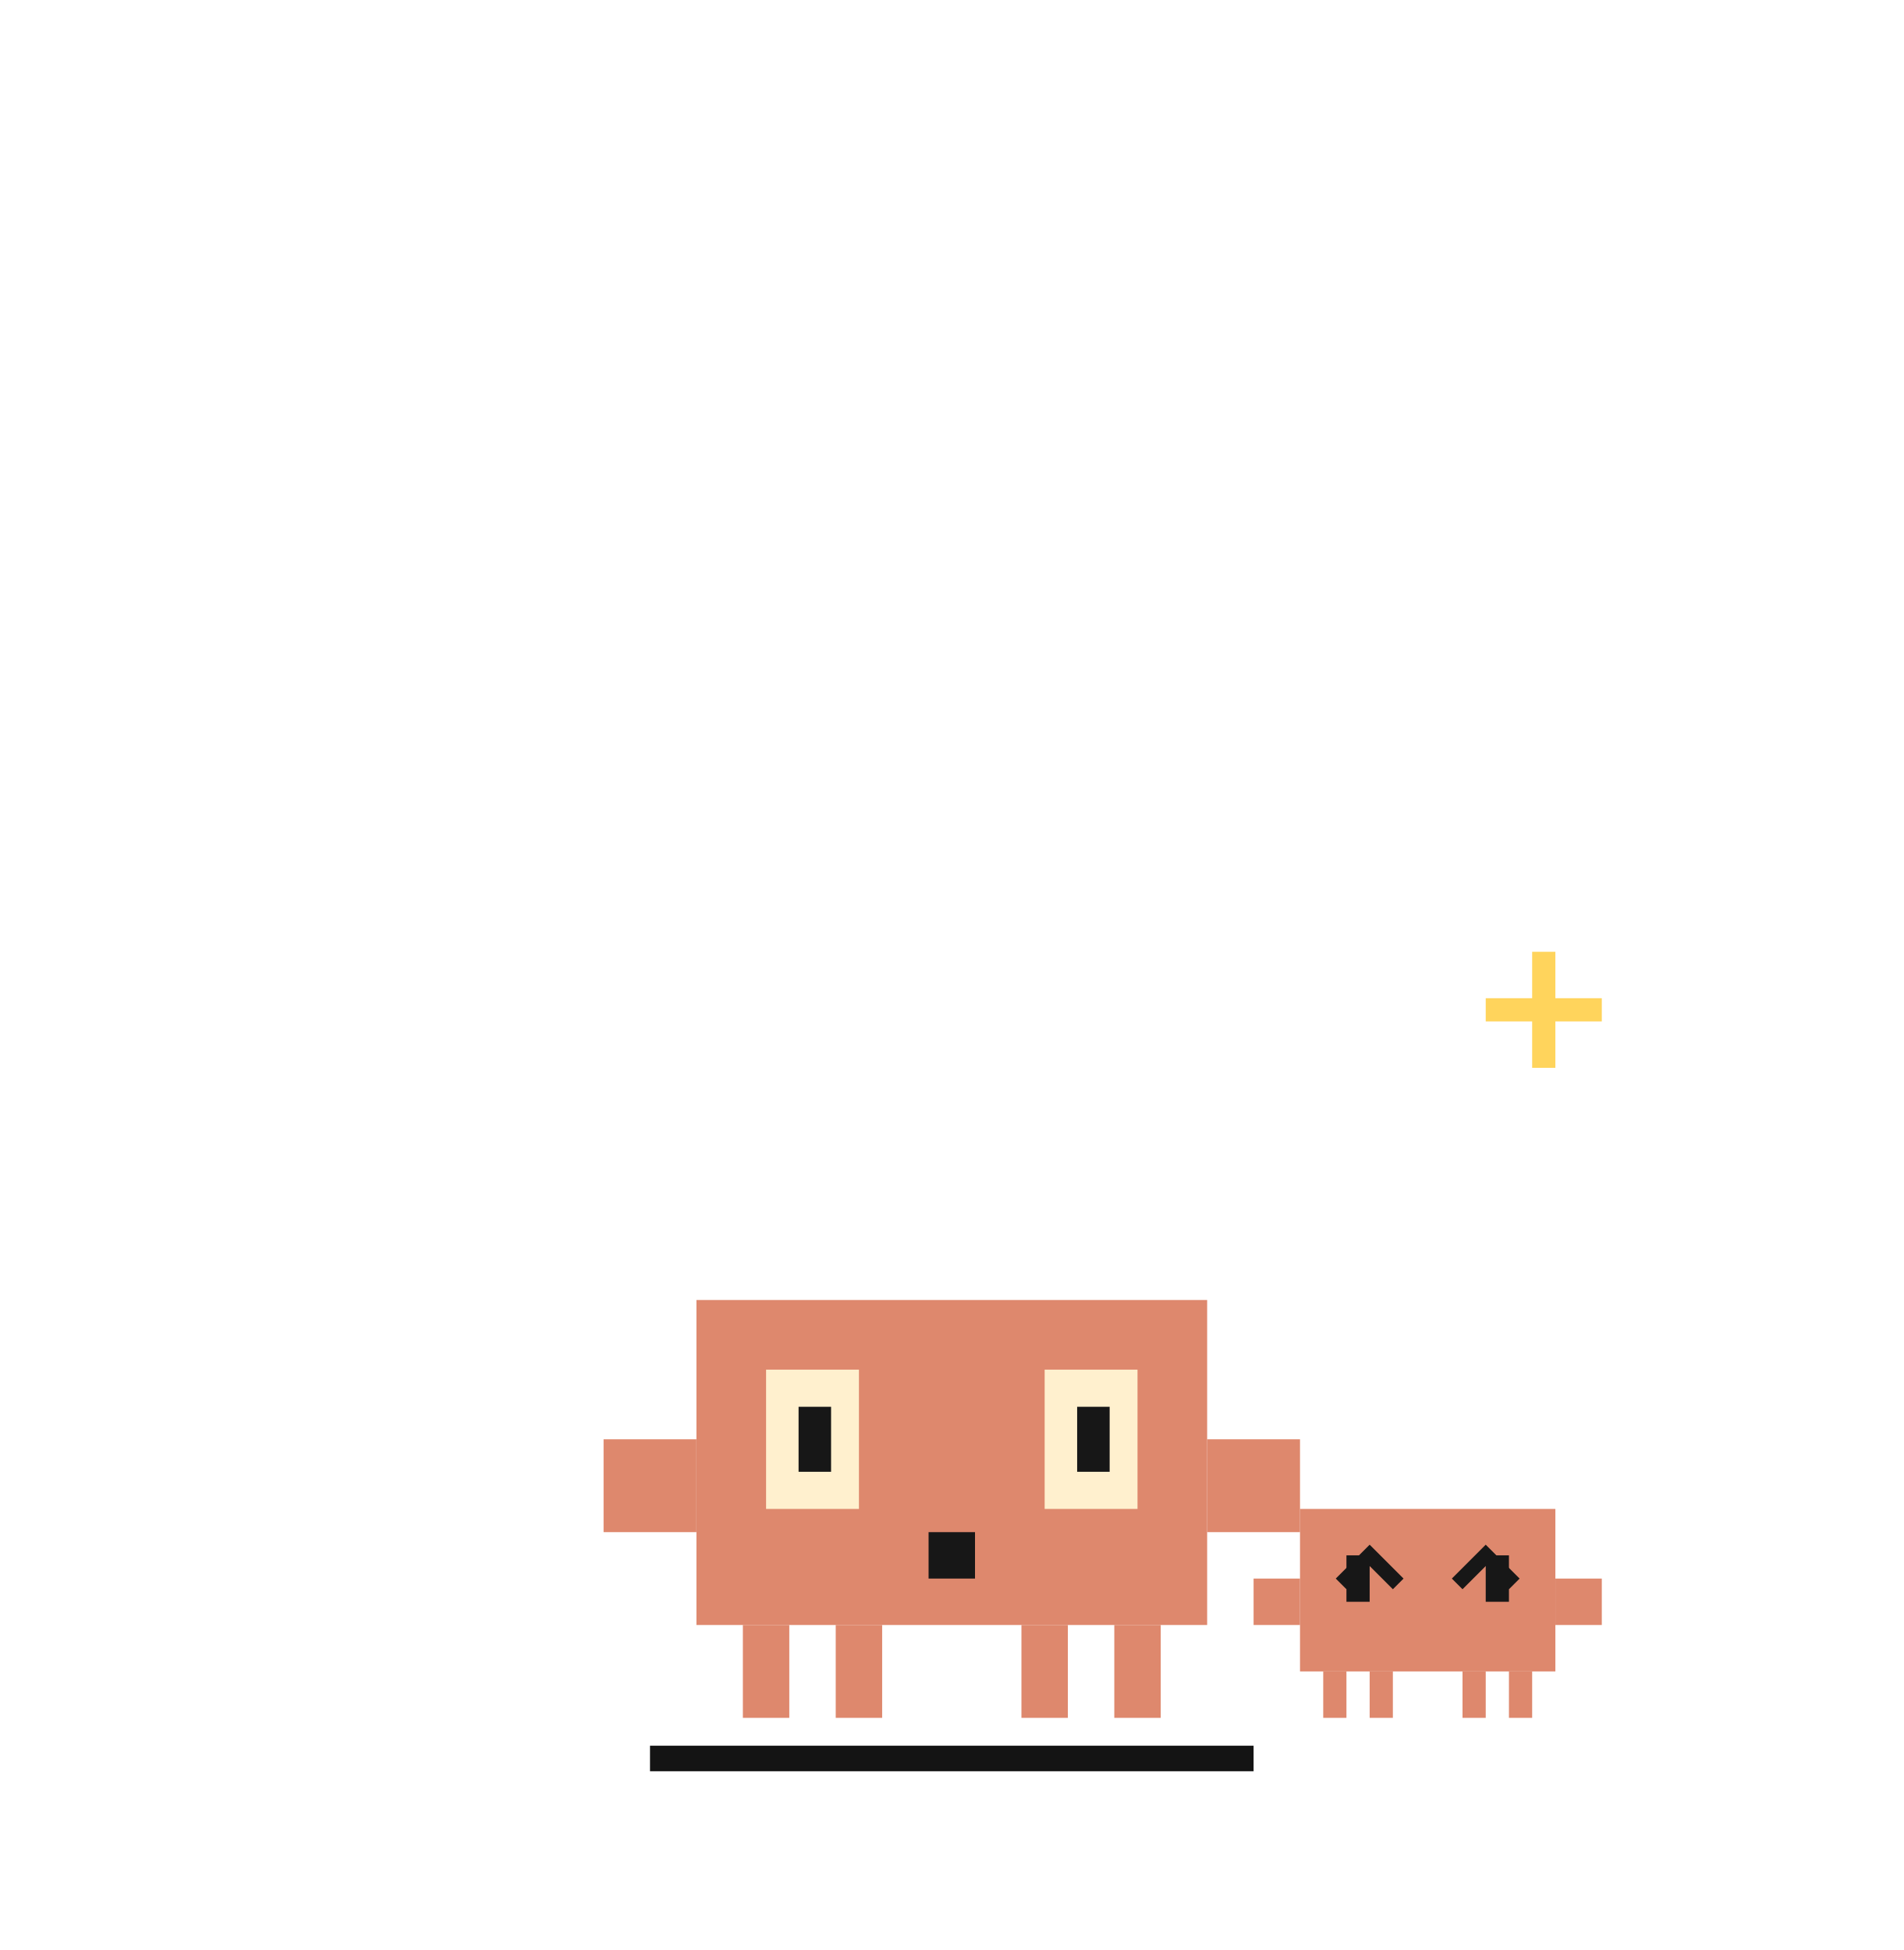
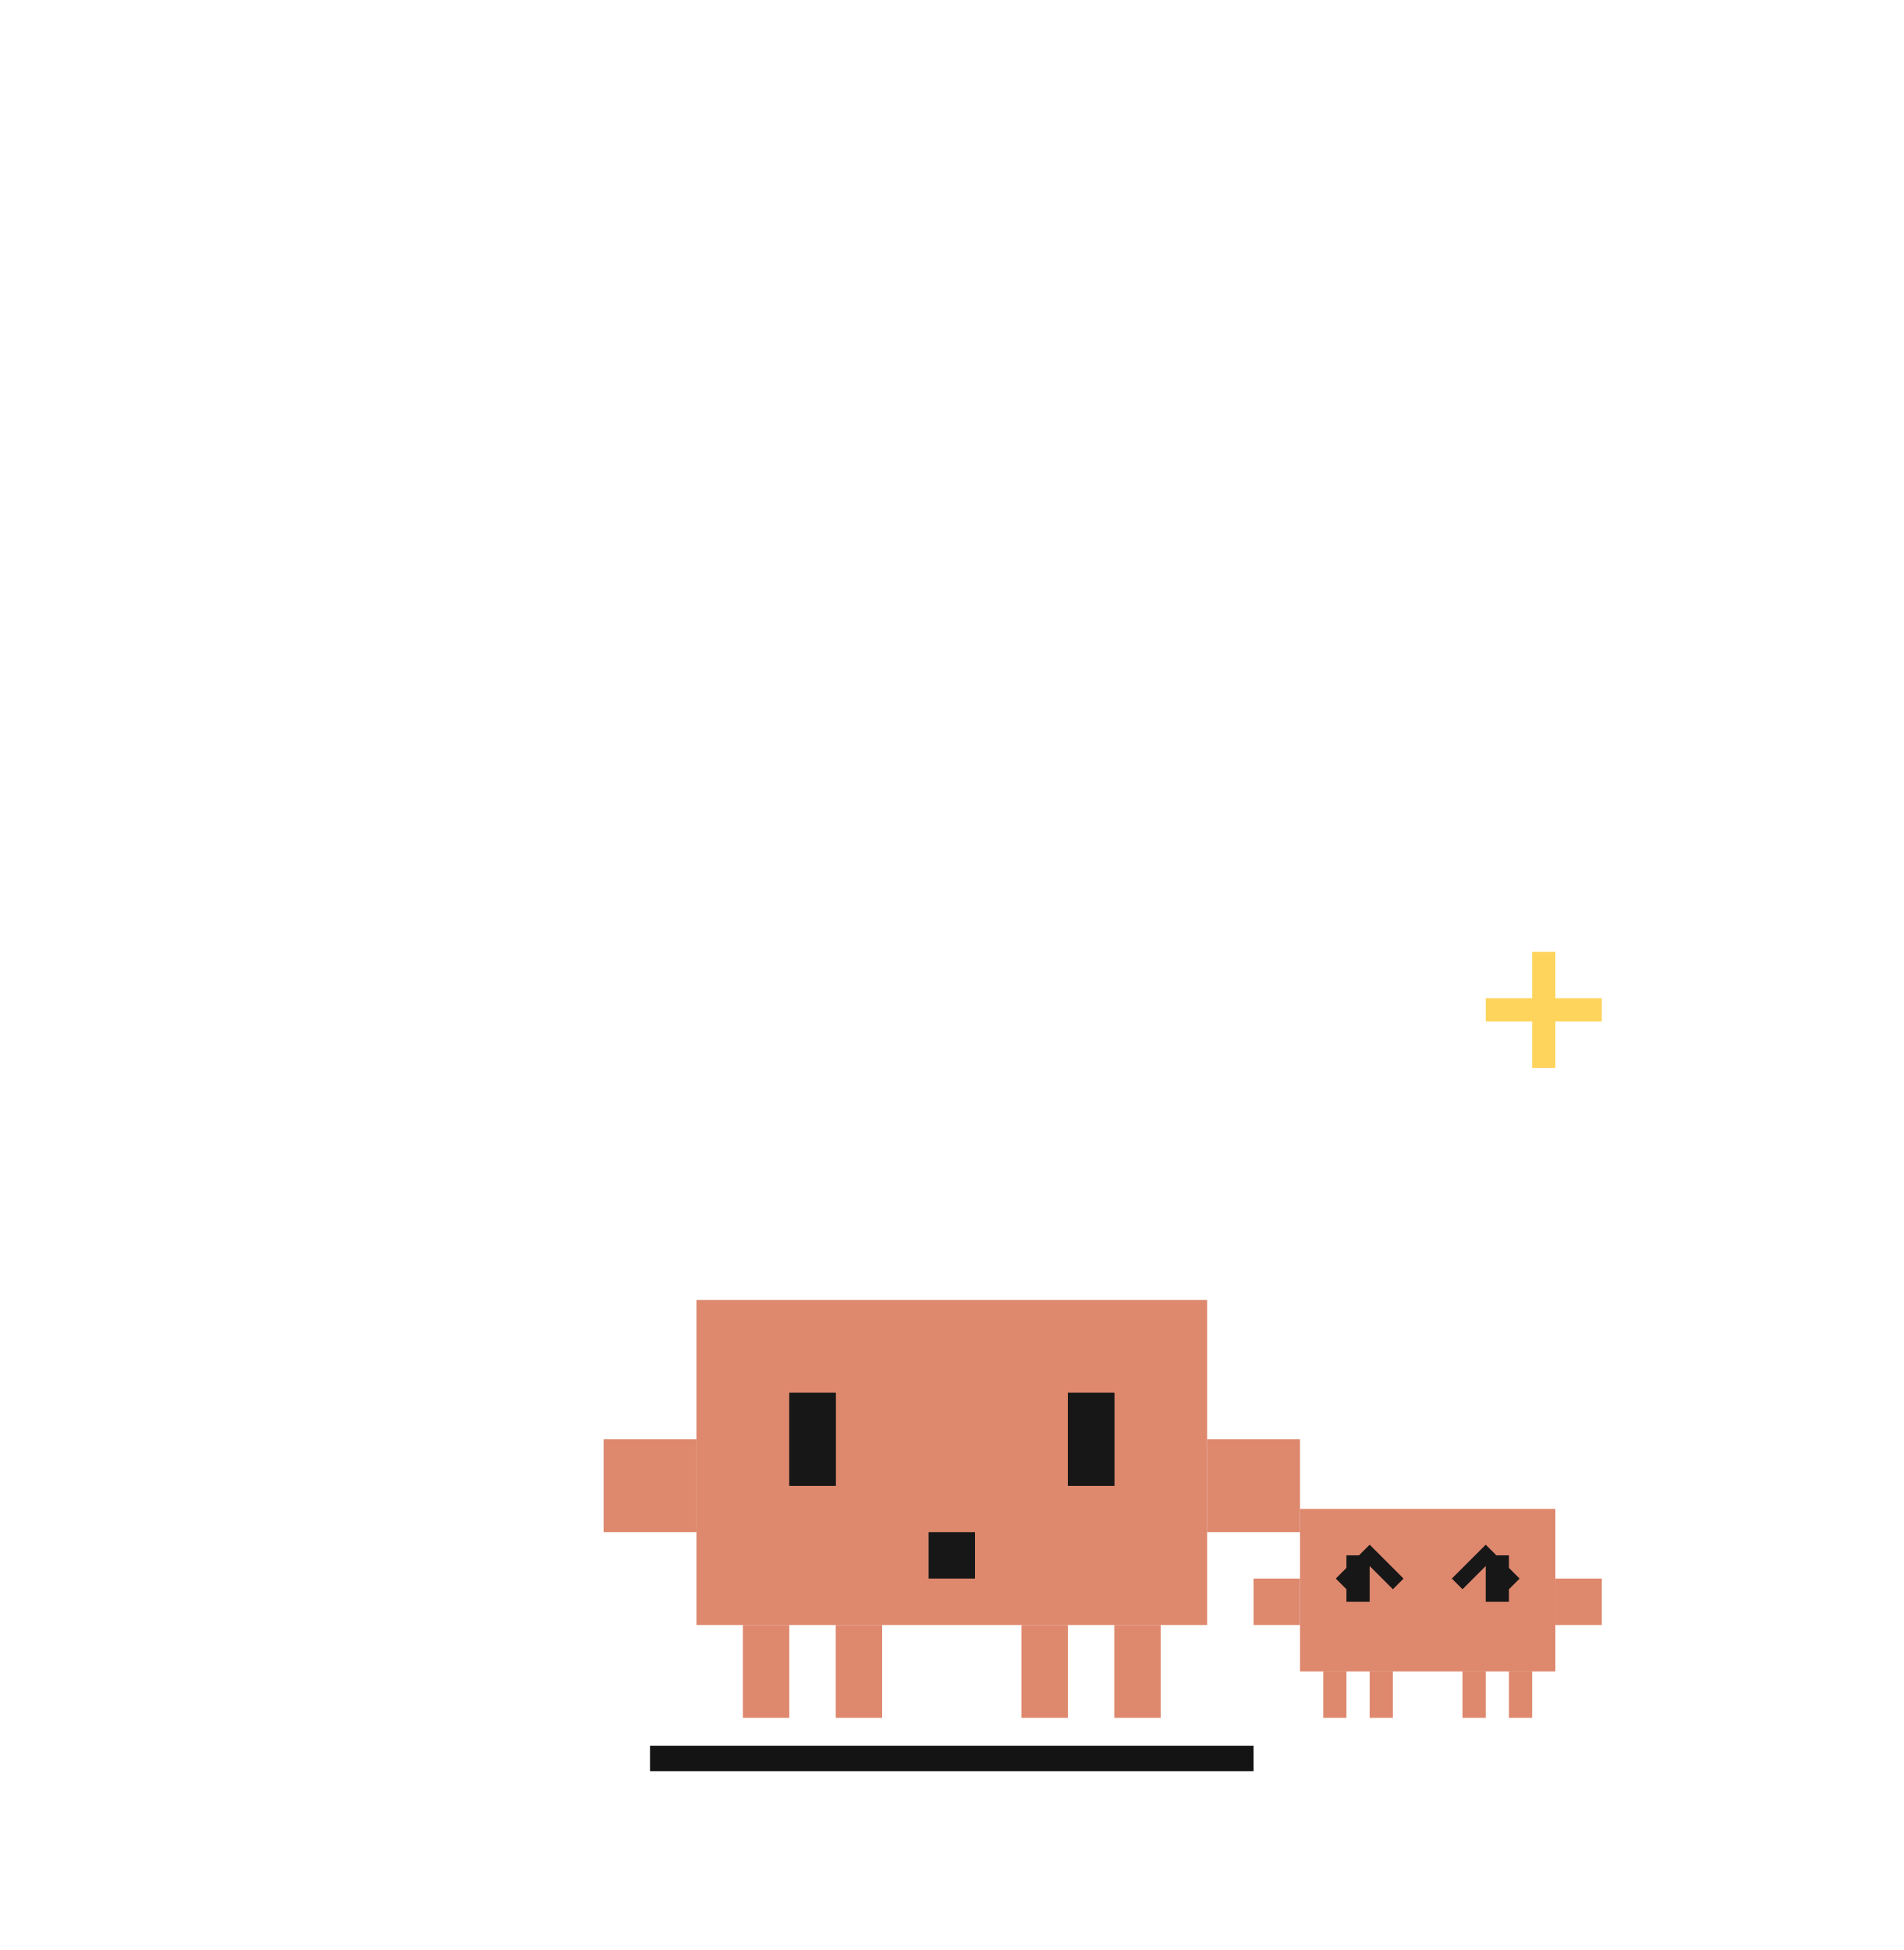
<svg xmlns="http://www.w3.org/2000/svg" viewBox="-13 -22 41 42" role="img" aria-labelledby="pt8-title pt8-desc" data-duration="8" data-playtime="pt8">
  <style>.pt8-1{transform-origin:7.5px 9px;animation:pt8-1 8s ease-in-out infinite}
@keyframes pt8-1{0%{transform:translate(0px,0px) rotate(0deg) scale(1,1);}12%{transform:translate(0px,0px) rotate(0deg) scale(1,1);}13%{transform:translate(0px,0px) rotate(0deg) scale(1,0.1);}14%{transform:translate(0px,0px) rotate(0deg) scale(1,1);}72%{transform:translate(0px,0px) rotate(0deg) scale(1,1);}73%{transform:translate(0.5px,0px) rotate(0deg) scale(1,1);}85%{transform:translate(0px,0px) rotate(0deg) scale(1,1);}100%{transform:translate(0px,0px) rotate(0deg) scale(1,1);}}
.pt8-2{transform-origin:0px 0px;animation:pt8-2 8s ease-in-out infinite}
@keyframes pt8-2{0%{opacity:1;}58.9%{opacity:1;}59%{opacity:0;}70%{opacity:0;}70.1%{opacity:1;}100%{opacity:1;}}
.pt8-3{transform-origin:0px 0px;animation:pt8-3 8s linear infinite}
@keyframes pt8-3{0%{opacity:0;}58.9%{opacity:0;}59%{opacity:1;}70%{opacity:1;}70.1%{opacity:0;}100%{opacity:0;}}
.pt8-4{transform-origin:2px 10px;animation:pt8-4 8s ease-in-out infinite}
@keyframes pt8-4{0%{transform:translate(0px,0px) rotate(0deg) scale(1,1);}100%{transform:translate(0px,0px) rotate(0deg) scale(1,1);}}
.pt8-5{transform-origin:13px 10px;animation:pt8-5 8s ease-in-out infinite}
@keyframes pt8-5{0%{transform:translate(0px,0px) rotate(0deg) scale(1,1);}15%{transform:translate(0px,0px) rotate(-70deg) scale(1,1);}24%{transform:translate(0px,0px) rotate(0deg) scale(1,1);}36%{transform:translate(0px,0px) rotate(-70deg) scale(1,1);}44%{transform:translate(0px,0px) rotate(0deg) scale(1,1);}100%{transform:translate(0px,0px) rotate(0deg) scale(1,1);}}
.pt8-6{transform-origin:7.5px 15px;animation:pt8-6 8s ease-in-out infinite}
@keyframes pt8-6{0%{transform:translate(-3px,0px) rotate(0deg) scale(1,1);}66%{transform:translate(-3px,0px) rotate(0deg) scale(1,1);}75%{transform:translate(-3px,-2px) rotate(0deg) scale(1,1);}81%{transform:translate(-3px,0px) rotate(0deg) scale(1,1);}100%{transform:translate(-3px,0px) rotate(0deg) scale(1,1);}}
.pt8-7{transform-origin:7.5px 9px;animation:pt8-7 8s ease-in-out infinite}
@keyframes pt8-7{0%{transform:translate(0px,0px) rotate(0deg) scale(1,1);}12%{transform:translate(0px,0px) rotate(0deg) scale(1,1);}13%{transform:translate(0px,0px) rotate(0deg) scale(1,0.1);}14%{transform:translate(0px,0px) rotate(0deg) scale(1,1);}72%{transform:translate(0px,0px) rotate(0deg) scale(1,1);}73%{transform:translate(0.5px,0px) rotate(0deg) scale(1,1);}85%{transform:translate(0px,0px) rotate(0deg) scale(1,1);}100%{transform:translate(0px,0px) rotate(0deg) scale(1,1);}}
.pt8-8{transform-origin:0px 0px;animation:pt8-8 8s ease-in-out infinite}
@keyframes pt8-8{0%{opacity:1;}61.9%{opacity:1;}62%{opacity:0;}88%{opacity:0;}88.1%{opacity:1;}100%{opacity:1;}}
.pt8-9{transform-origin:0px 0px;animation:pt8-9 8s linear infinite}
@keyframes pt8-9{0%{opacity:0;}61.9%{opacity:0;}62%{opacity:1;}88%{opacity:1;}88.1%{opacity:0;}100%{opacity:0;}}
.pt8-10{transform-origin:2px 10px;animation:pt8-10 8s ease-in-out infinite}
@keyframes pt8-10{0%{transform:translate(0px,0px) rotate(0deg) scale(1,1);}25%{transform:translate(0px,0px) rotate(70deg) scale(1,1);}32%{transform:translate(0px,0px) rotate(0deg) scale(1,1);}46%{transform:translate(0px,0px) rotate(70deg) scale(1,1);}53%{transform:translate(0px,0px) rotate(0deg) scale(1,1);}100%{transform:translate(0px,0px) rotate(0deg) scale(1,1);}}
.pt8-11{transform-origin:13px 10px;animation:pt8-11 8s ease-in-out infinite}
@keyframes pt8-11{0%{transform:translate(0px,0px) rotate(0deg) scale(1,1);}100%{transform:translate(0px,0px) rotate(0deg) scale(1,1);}}
.pt8-12{transform-origin:7.5px 15px;animation:pt8-12 8s ease-in-out infinite}
@keyframes pt8-12{0%{transform:translate(0px,0px) rotate(0deg) scale(1,1);}58%{transform:translate(0px,0px) rotate(0deg) scale(1,1);}65%{transform:translate(0px,-7px) rotate(0deg) scale(1,1);}72%{transform:translate(0px,0px) rotate(0deg) scale(1,1);}100%{transform:translate(0px,0px) rotate(0deg) scale(1,1);}}
.pt8-13{transform-origin:17.5px 15px;animation:pt8-13 8s ease-in-out infinite}
@keyframes pt8-13{0%{transform:translate(0px,0px) rotate(0deg) scale(0,0);}7%{transform:translate(0px,0px) rotate(0deg) scale(0,0);}12%{transform:translate(0px,0px) rotate(0deg) scale(1,1);}88%{transform:translate(0px,0px) rotate(0deg) scale(1,1);}93%{transform:translate(0px,0px) rotate(0deg) scale(0,0);}100%{transform:translate(0px,0px) rotate(0deg) scale(0,0);}}
.pt8-14{transform-origin:0px 0px;animation:pt8-14 8s linear infinite}
@keyframes pt8-14{0%{opacity:0;}6.9%{opacity:0;}7%{opacity:1;}93%{opacity:1;}93.1%{opacity:0;}100%{opacity:0;}}
.pt8-15{transform-origin:0px 0px;animation:pt8-15 8s linear infinite}
@keyframes pt8-15{0%{opacity:0;}63.9%{opacity:0;}64%{opacity:1;}72%{opacity:1;}72.1%{opacity:0;}100%{opacity:0;}}
@media(prefers-reduced-motion:reduce){svg[data-playtime="pt8"] g{animation-play-state:paused!important;animation-delay:-5.2s!important}}</style>
  <rect x="1" y="15.6" width="13" height="0.55" fill="#141414" />
  <g class="pt8-6">
    <g fill="#DE886D">
      <rect x="2" y="6" width="11" height="7" />
      <rect x="3" y="13" width="1" height="2" />
      <rect x="5" y="13" width="1" height="2" />
      <rect x="9" y="13" width="1" height="2" />
      <rect x="11" y="13" width="1" height="2" />
      <g class="pt8-4">
        <rect x="0" y="9" width="2" height="2" />
      </g>
      <g class="pt8-5">
        <rect x="13" y="9" width="2" height="2" />
      </g>
    </g>
    <g class="pt8-2">
      <g class="pt8-1">
        <g fill="#171717">
          <rect x="4" y="8" width="1" height="2" />
          <rect x="10" y="8" width="1" height="2" />
        </g>
      </g>
    </g>
    <g class="pt8-3">
-       <rect x="3.5" y="7.5" width="2" height="3" fill="#FFF0CE" />
-       <rect x="9.5" y="7.5" width="2" height="3" fill="#FFF0CE" />
-       <rect x="4.2" y="8.3" width="0.7" height="1.4" fill="#171717" />
-       <rect x="10.2" y="8.3" width="0.7" height="1.4" fill="#171717" />
+       <g fill="#171717">
+         <rect x="4" y="8" width="1" height="2" />
+         <rect x="10" y="8" width="1" height="2" />
+       </g>
      <rect x="7" y="11" width="1" height="1" fill="#171717" />
    </g>
  </g>
  <g class="pt8-14">
    <g class="pt8-13">
      <g transform="translate(14 7.5) scale(0.5) rotate(0)">
        <g class="pt8-12">
          <g fill="#DE886D">
            <rect x="2" y="6" width="11" height="7" />
            <rect x="3" y="13" width="1" height="2" />
            <rect x="5" y="13" width="1" height="2" />
            <rect x="9" y="13" width="1" height="2" />
            <rect x="11" y="13" width="1" height="2" />
            <g class="pt8-10">
              <rect x="0" y="9" width="2" height="2" />
            </g>
            <g class="pt8-11">
              <rect x="13" y="9" width="2" height="2" />
            </g>
          </g>
          <g class="pt8-8">
            <g class="pt8-7">
              <g fill="#171717">
                <rect x="4" y="8" width="1" height="2" />
                <rect x="10" y="8" width="1" height="2" />
              </g>
            </g>
          </g>
          <g class="pt8-9">
            <path d="M4 9l1-1 1 1m3 0l1-1 1 1" fill="none" stroke="#171717" stroke-width="0.65" stroke-linecap="square" stroke-linejoin="miter" />
          </g>
        </g>
      </g>
    </g>
  </g>
  <g class="pt8-15">
    <g transform="translate(20 0) scale(0.5) rotate(0)">
      <path d="M0-3h1v2h2v1H1v2H0V0h-2v-1h2z" fill="#FFD45C" />
    </g>
  </g>
</svg>
